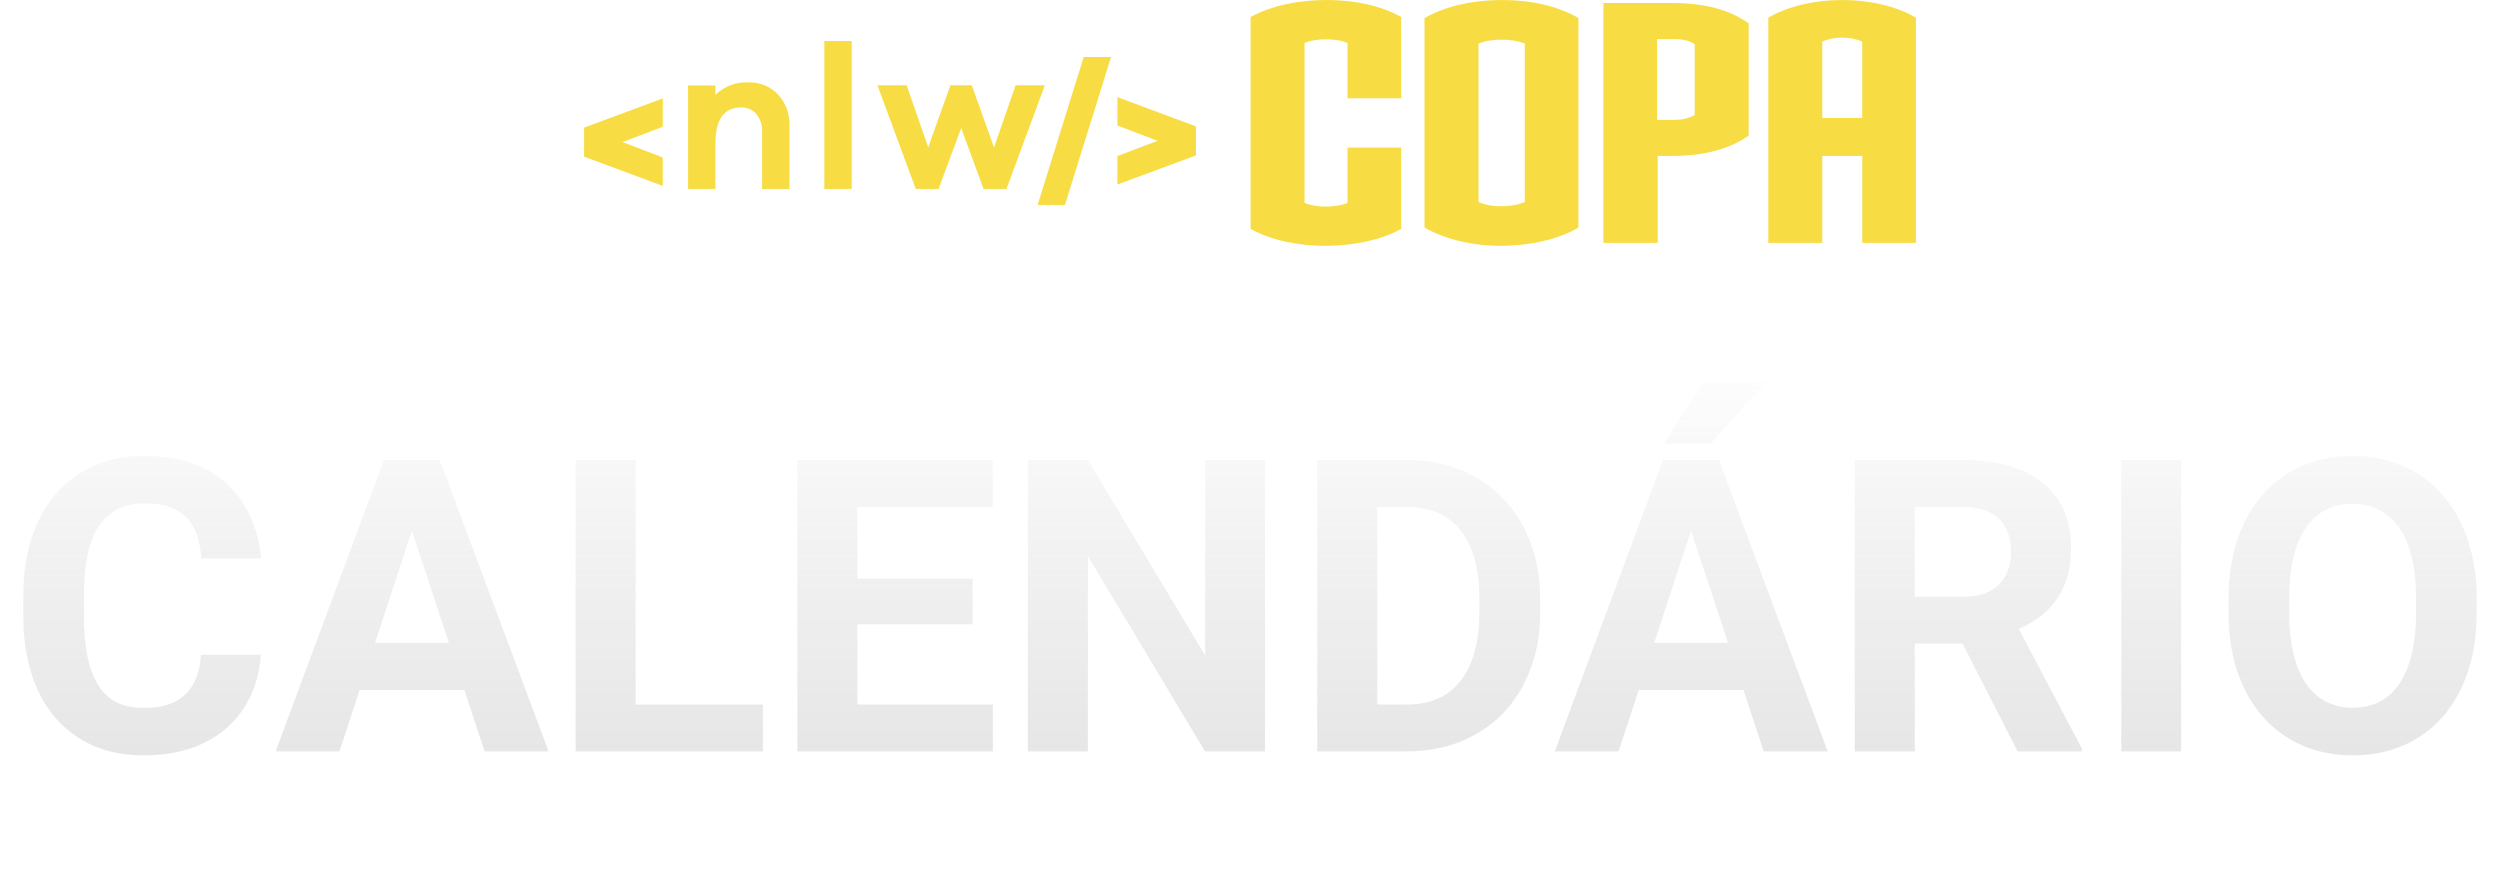
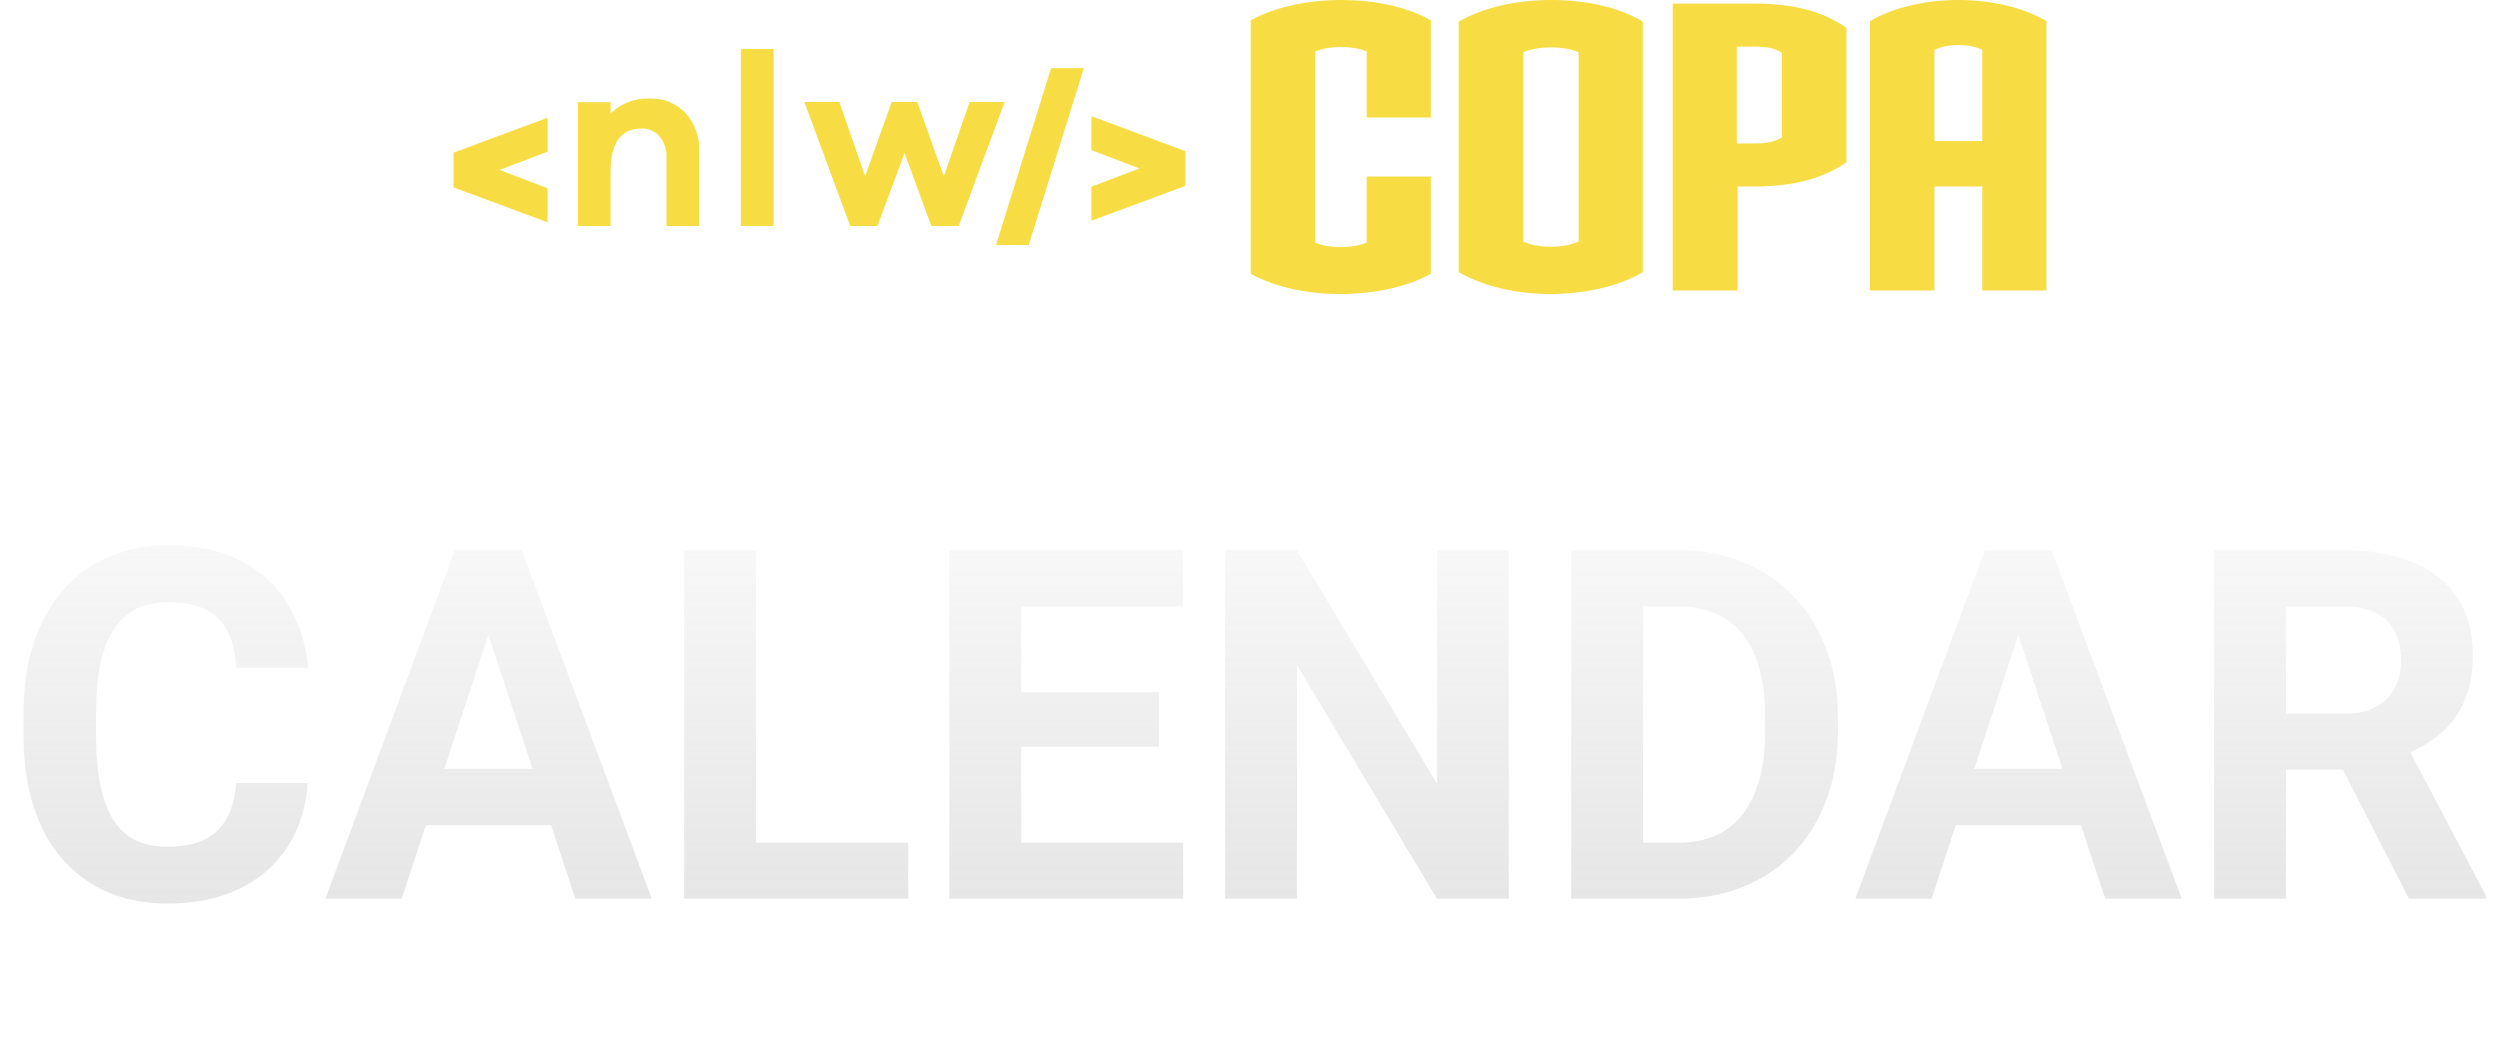
- <svg xmlns="http://www.w3.org/2000/svg" width="183" height="64" viewBox="0 0 183 64" fill="none">
-   <path fill-rule="evenodd" clip-rule="evenodd" d="M48.513 9.282V7.203L42.767 9.339H42.756V11.472H42.767L48.513 13.607V11.526L45.566 10.4L48.513 9.279V9.282Z" fill="#F7DD43" />
-   <path fill-rule="evenodd" clip-rule="evenodd" d="M81.792 13.504V11.425L84.736 10.307L81.792 9.189V7.111L87.53 9.246H87.543V11.382H87.53L81.792 13.506V13.504ZM79.328 4.17L75.954 15H77.956L81.33 4.17H79.328Z" fill="#F7DD43" />
-   <path fill-rule="evenodd" clip-rule="evenodd" d="M56.954 6.917C57.526 7.543 57.825 8.37 57.789 9.216V13.83H55.787V9.641C55.812 9.173 55.662 8.716 55.368 8.351C55.091 8.027 54.68 7.848 54.253 7.867C52.999 7.867 52.37 8.737 52.37 10.476V13.83H50.368V6.256H52.37V6.939C53.007 6.322 53.869 5.993 54.756 6.031C55.583 5.995 56.383 6.319 56.954 6.917Z" fill="#F7DD43" />
-   <path fill-rule="evenodd" clip-rule="evenodd" d="M60.341 3V13.83H62.344V3H60.341Z" fill="#F7DD43" />
-   <path fill-rule="evenodd" clip-rule="evenodd" d="M73.666 13.83H71.996L70.358 9.369L68.704 13.83H67.034L64.226 6.243H66.367L67.945 10.781L69.572 6.243H71.136L72.763 10.794L74.341 6.243H76.482L73.672 13.83H73.666Z" fill="#F7DD43" />
-   <path d="M97.08 17.998C95.153 17.998 93.129 17.633 91.543 16.754V1.244C93.105 0.39 95.128 2.85548e-05 97.08 2.85548e-05C99.031 2.85548e-05 101.007 0.365 102.566 1.244V7.195H98.639V3.146C98.177 2.951 97.615 2.878 97.055 2.878C96.495 2.878 95.981 2.951 95.493 3.146V14.852C95.956 15.047 96.493 15.12 97.055 15.12C97.617 15.12 98.152 15.047 98.639 14.852V10.805H102.566V16.756C101.03 17.61 99.006 17.975 97.08 18V17.998Z" fill="#F7DD43" />
-   <path d="M109.931 17.998C107.858 17.998 105.859 17.558 104.273 16.657V1.317C105.834 0.44 107.835 0 109.931 0C112.028 0 113.979 0.415 115.54 1.317V16.657C114.004 17.558 111.98 17.973 109.931 17.998ZM111.615 3.195C111.152 3 110.591 2.903 109.908 2.903C109.226 2.903 108.689 3 108.225 3.195V14.78C108.687 15 109.249 15.097 109.908 15.097C110.568 15.097 111.128 15 111.615 14.78V3.195Z" fill="#F7DD43" />
-   <path d="M122.393 11.413H121.344V17.778H117.369V0.22H122.393C124.784 0.22 126.588 0.707 128.002 1.707V9.926C126.613 10.902 124.782 11.413 122.393 11.413ZM124.052 3.243C123.687 2.975 123.198 2.853 122.368 2.853H121.294V8.779H122.368C123.173 8.779 123.66 8.657 124.052 8.414V3.243Z" fill="#F7DD43" />
-   <path d="M136.317 17.778V11.413H133.391V17.778H129.441V1.292C130.88 0.438 132.904 0 134.855 0C136.806 0 138.805 0.44 140.244 1.292V17.778H136.317ZM136.317 3.048C135.902 2.853 135.39 2.756 134.853 2.756C134.316 2.756 133.804 2.853 133.389 3.048V8.632H136.315V3.048H136.317Z" fill="#F7DD43" />
-   <path d="M14.713 47.925H19.093C19.005 49.36 18.609 50.635 17.906 51.748C17.213 52.861 16.241 53.73 14.991 54.355C13.751 54.98 12.257 55.293 10.509 55.293C9.142 55.293 7.916 55.059 6.832 54.59C5.748 54.111 4.82 53.428 4.049 52.539C3.287 51.65 2.706 50.576 2.306 49.316C1.905 48.057 1.705 46.645 1.705 45.083V43.603C1.705 42.041 1.91 40.63 2.32 39.37C2.74 38.101 3.336 37.022 4.107 36.133C4.889 35.244 5.821 34.56 6.905 34.082C7.989 33.603 9.2 33.364 10.538 33.364C12.315 33.364 13.815 33.687 15.035 34.331C16.266 34.976 17.218 35.864 17.892 36.997C18.575 38.13 18.985 39.419 19.122 40.864H14.727C14.679 40.005 14.508 39.277 14.215 38.682C13.922 38.076 13.477 37.622 12.882 37.319C12.296 37.007 11.515 36.851 10.538 36.851C9.806 36.851 9.166 36.987 8.619 37.261C8.072 37.534 7.613 37.949 7.242 38.506C6.871 39.062 6.593 39.766 6.407 40.615C6.231 41.455 6.144 42.441 6.144 43.574V45.083C6.144 46.187 6.227 47.158 6.393 47.998C6.559 48.828 6.812 49.531 7.154 50.107C7.506 50.674 7.955 51.103 8.502 51.397C9.059 51.68 9.728 51.821 10.509 51.821C11.427 51.821 12.184 51.675 12.779 51.382C13.375 51.089 13.829 50.654 14.142 50.078C14.464 49.502 14.654 48.784 14.713 47.925ZM30.65 37.319L24.85 55H20.177L28.102 33.672H31.075L30.65 37.319ZM35.47 55L29.654 37.319L29.186 33.672H32.188L40.157 55H35.47ZM35.206 47.06V50.503H23.941V47.06H35.206ZM55.846 51.572V55H45.108V51.572H55.846ZM46.529 33.672V55H42.135V33.672H46.529ZM72.677 51.572V55H61.324V51.572H72.677ZM62.76 33.672V55H58.365V33.672H62.76ZM71.197 42.358V45.698H61.324V42.358H71.197ZM72.662 33.672V37.114H61.324V33.672H72.662ZM92.599 33.672V55H88.204L79.635 40.703V55H75.24V33.672H79.635L88.219 47.983V33.672H92.599ZM102.97 55H98.326L98.356 51.572H102.97C104.122 51.572 105.094 51.313 105.885 50.796C106.676 50.269 107.271 49.502 107.672 48.496C108.082 47.49 108.287 46.274 108.287 44.849V43.809C108.287 42.715 108.17 41.753 107.936 40.923C107.711 40.093 107.374 39.395 106.925 38.828C106.476 38.262 105.924 37.837 105.27 37.554C104.615 37.261 103.863 37.114 103.014 37.114H98.238V33.672H103.014C104.439 33.672 105.743 33.916 106.925 34.404C108.116 34.883 109.146 35.571 110.016 36.47C110.885 37.368 111.554 38.442 112.022 39.692C112.501 40.933 112.74 42.315 112.74 43.838V44.849C112.74 46.362 112.501 47.744 112.022 48.994C111.554 50.244 110.885 51.318 110.016 52.217C109.156 53.105 108.126 53.794 106.925 54.282C105.733 54.761 104.415 55 102.97 55ZM100.816 33.672V55H96.422V33.672H100.816ZM124.283 37.319L118.482 55H113.81L121.734 33.672H124.708L124.283 37.319ZM129.103 55L123.287 37.319L122.818 33.672H125.821L133.79 55H129.103ZM128.839 47.06V50.503H117.574V47.06H128.839ZM121.808 32.471L124.679 27.959H129.264L125.235 32.471H121.808ZM135.768 33.672H143.722C145.353 33.672 146.754 33.916 147.926 34.404C149.107 34.893 150.016 35.615 150.65 36.572C151.285 37.529 151.603 38.706 151.603 40.102C151.603 41.245 151.407 42.227 151.017 43.047C150.636 43.857 150.094 44.536 149.391 45.083C148.697 45.62 147.882 46.05 146.944 46.372L145.553 47.105H138.639L138.609 43.677H143.751C144.522 43.677 145.162 43.54 145.67 43.267C146.178 42.993 146.559 42.612 146.812 42.124C147.076 41.636 147.208 41.069 147.208 40.425C147.208 39.741 147.081 39.15 146.827 38.652C146.573 38.154 146.188 37.773 145.67 37.51C145.152 37.246 144.503 37.114 143.722 37.114H140.162V55H135.768V33.672ZM147.691 55L142.828 45.493L147.472 45.464L152.394 54.795V55H147.691ZM159.659 33.672V55H155.279V33.672H159.659ZM181.295 43.838V44.849C181.295 46.47 181.075 47.925 180.636 49.214C180.196 50.503 179.576 51.602 178.775 52.51C177.975 53.408 177.018 54.097 175.904 54.575C174.801 55.054 173.575 55.293 172.228 55.293C170.89 55.293 169.664 55.054 168.551 54.575C167.447 54.097 166.49 53.408 165.68 52.51C164.869 51.602 164.239 50.503 163.79 49.214C163.351 47.925 163.131 46.47 163.131 44.849V43.838C163.131 42.207 163.351 40.752 163.79 39.473C164.229 38.184 164.85 37.085 165.65 36.177C166.461 35.269 167.418 34.575 168.521 34.097C169.635 33.618 170.86 33.379 172.198 33.379C173.546 33.379 174.771 33.618 175.875 34.097C176.988 34.575 177.945 35.269 178.746 36.177C179.557 37.085 180.182 38.184 180.621 39.473C181.07 40.752 181.295 42.207 181.295 43.838ZM176.856 44.849V43.809C176.856 42.676 176.754 41.68 176.549 40.82C176.344 39.961 176.041 39.238 175.641 38.652C175.24 38.066 174.752 37.627 174.176 37.334C173.6 37.031 172.94 36.88 172.198 36.88C171.456 36.88 170.797 37.031 170.221 37.334C169.654 37.627 169.171 38.066 168.771 38.652C168.38 39.238 168.082 39.961 167.877 40.82C167.672 41.68 167.569 42.676 167.569 43.809V44.849C167.569 45.972 167.672 46.968 167.877 47.837C168.082 48.696 168.385 49.424 168.785 50.02C169.186 50.605 169.674 51.05 170.25 51.352C170.826 51.655 171.485 51.807 172.228 51.807C172.97 51.807 173.629 51.655 174.205 51.352C174.781 51.05 175.265 50.605 175.655 50.02C176.046 49.424 176.344 48.696 176.549 47.837C176.754 46.968 176.856 45.972 176.856 44.849Z" fill="url(#paint0_linear_122_251)" />
+ <svg xmlns="http://www.w3.org/2000/svg" width="153" height="64" viewBox="0 0 153 64" fill="none">
+   <path fill-rule="evenodd" clip-rule="evenodd" d="M33.513 9.282V7.203L27.767 9.339H27.756V11.472H27.767L33.513 13.607V11.526L30.566 10.4L33.513 9.279V9.282Z" fill="#F7DD43" />
+   <path fill-rule="evenodd" clip-rule="evenodd" d="M66.792 13.504V11.425L69.736 10.307L66.792 9.189V7.111L72.53 9.246H72.543V11.382H72.53L66.792 13.506V13.504ZM64.328 4.17L60.954 15H62.956L66.33 4.17H64.328Z" fill="#F7DD43" />
+   <path fill-rule="evenodd" clip-rule="evenodd" d="M41.954 6.917C42.526 7.543 42.825 8.37 42.789 9.216V13.83H40.787V9.641C40.812 9.173 40.662 8.716 40.368 8.351C40.091 8.027 39.68 7.848 39.253 7.867C37.999 7.867 37.37 8.737 37.37 10.476V13.83H35.368V6.256H37.37V6.939C38.007 6.322 38.869 5.993 39.756 6.031C40.583 5.995 41.383 6.319 41.954 6.917Z" fill="#F7DD43" />
+   <path fill-rule="evenodd" clip-rule="evenodd" d="M45.341 3V13.83H47.344V3H45.341Z" fill="#F7DD43" />
+   <path fill-rule="evenodd" clip-rule="evenodd" d="M58.666 13.83H56.996L55.358 9.369L53.704 13.83H52.034L49.226 6.243H51.367L52.945 10.781L54.572 6.243H56.136L57.763 10.794L59.341 6.243H61.482L58.672 13.83H58.666Z" fill="#F7DD43" />
+   <path d="M82.08 17.998C80.153 17.998 78.129 17.633 76.543 16.754V1.244C78.105 0.39 80.128 2.85548e-05 82.08 2.85548e-05C84.031 2.85548e-05 86.007 0.365 87.566 1.244V7.195H83.639V3.146C83.177 2.951 82.615 2.878 82.055 2.878C81.495 2.878 80.981 2.951 80.493 3.146V14.852C80.956 15.047 81.493 15.12 82.055 15.12C82.617 15.12 83.152 15.047 83.639 14.852V10.805H87.566V16.756C86.03 17.61 84.006 17.975 82.08 18V17.998Z" fill="#F7DD43" />
+   <path d="M94.931 17.998C92.858 17.998 90.859 17.558 89.273 16.657V1.317C90.834 0.44 92.835 0 94.931 0C97.028 0 98.979 0.415 100.54 1.317V16.657C99.004 17.558 96.98 17.973 94.931 17.998ZM96.615 3.195C96.153 3 95.591 2.903 94.908 2.903C94.226 2.903 93.689 3 93.225 3.195V14.78C93.687 15 94.249 15.097 94.908 15.097C95.568 15.097 96.128 15 96.615 14.78V3.195Z" fill="#F7DD43" />
+   <path d="M107.393 11.413H106.344V17.778H102.369V0.22H107.393C109.784 0.22 111.588 0.707 113.002 1.707V9.926C111.613 10.902 109.782 11.413 107.393 11.413ZM109.052 3.243C108.687 2.975 108.198 2.853 107.368 2.853H106.294V8.779H107.368C108.173 8.779 108.66 8.657 109.052 8.414V3.243Z" fill="#F7DD43" />
+   <path d="M121.317 17.778V11.413H118.391V17.778H114.441V1.292C115.88 0.438 117.904 0 119.855 0C121.806 0 123.805 0.44 125.244 1.292V17.778H121.317ZM121.317 3.048C120.902 2.853 120.39 2.756 119.853 2.756C119.316 2.756 118.804 2.853 118.389 3.048V8.632H121.315V3.048H121.317Z" fill="#F7DD43" />
+   <path d="M14.449 47.925H18.829C18.741 49.36 18.346 50.635 17.643 51.748C16.949 52.861 15.977 53.73 14.727 54.355C13.487 54.98 11.993 55.293 10.245 55.293C8.878 55.293 7.652 55.059 6.568 54.59C5.484 54.111 4.557 53.428 3.785 52.539C3.023 51.65 2.442 50.576 2.042 49.316C1.642 48.057 1.441 46.645 1.441 45.083V43.603C1.441 42.041 1.646 40.63 2.057 39.37C2.477 38.101 3.072 37.022 3.844 36.133C4.625 35.244 5.558 34.56 6.642 34.082C7.726 33.603 8.937 33.364 10.274 33.364C12.052 33.364 13.551 33.687 14.771 34.331C16.002 34.976 16.954 35.864 17.628 36.997C18.311 38.13 18.722 39.419 18.858 40.864H14.464C14.415 40.005 14.244 39.277 13.951 38.682C13.658 38.076 13.214 37.622 12.618 37.319C12.032 37.007 11.251 36.851 10.274 36.851C9.542 36.851 8.902 36.987 8.355 37.261C7.809 37.534 7.35 37.949 6.979 38.506C6.607 39.062 6.329 39.766 6.144 40.615C5.968 41.455 5.88 42.441 5.88 43.574V45.083C5.88 46.187 5.963 47.158 6.129 47.998C6.295 48.828 6.549 49.531 6.891 50.107C7.242 50.674 7.691 51.103 8.238 51.397C8.795 51.68 9.464 51.821 10.245 51.821C11.163 51.821 11.92 51.675 12.516 51.382C13.111 51.089 13.565 50.654 13.878 50.078C14.2 49.502 14.391 48.784 14.449 47.925ZM30.387 37.319L24.586 55H19.913L27.838 33.672H30.811L30.387 37.319ZM35.206 55L29.391 37.319L28.922 33.672H31.925L39.894 55H35.206ZM34.942 47.06V50.503H23.678V47.06H34.942ZM55.582 51.572V55H44.845V51.572H55.582ZM46.266 33.672V55H41.871V33.672H46.266ZM72.413 51.572V55H61.06V51.572H72.413ZM62.496 33.672V55H58.102V33.672H62.496ZM70.934 42.358V45.698H61.06V42.358H70.934ZM72.398 33.672V37.114H61.06V33.672H72.398ZM92.335 33.672V55H87.94L79.371 40.703V55H74.977V33.672H79.371L87.955 47.983V33.672H92.335ZM102.706 55H98.062L98.092 51.572H102.706C103.858 51.572 104.83 51.313 105.621 50.796C106.412 50.269 107.008 49.502 107.408 48.496C107.818 47.49 108.023 46.274 108.023 44.849V43.809C108.023 42.715 107.906 41.753 107.672 40.923C107.447 40.093 107.11 39.395 106.661 38.828C106.212 38.262 105.66 37.837 105.006 37.554C104.352 37.261 103.6 37.114 102.75 37.114H97.975V33.672H102.75C104.176 33.672 105.479 33.916 106.661 34.404C107.853 34.883 108.883 35.571 109.752 36.47C110.621 37.368 111.29 38.442 111.759 39.692C112.237 40.933 112.477 42.315 112.477 43.838V44.849C112.477 46.362 112.237 47.744 111.759 48.994C111.29 50.244 110.621 51.318 109.752 52.217C108.893 53.105 107.862 53.794 106.661 54.282C105.47 54.761 104.151 55 102.706 55ZM100.553 33.672V55H96.158V33.672H100.553ZM124.02 37.319L118.219 55H113.546L121.471 33.672H124.444L124.02 37.319ZM128.839 55L123.023 37.319L122.555 33.672H125.558L133.526 55H128.839ZM128.575 47.06V50.503H117.311V47.06H128.575ZM135.504 33.672H143.458C145.089 33.672 146.49 33.916 147.662 34.404C148.844 34.893 149.752 35.615 150.387 36.572C151.021 37.529 151.339 38.706 151.339 40.102C151.339 41.245 151.144 42.227 150.753 43.047C150.372 43.857 149.83 44.536 149.127 45.083C148.434 45.62 147.618 46.05 146.681 46.372L145.289 47.105H138.375L138.346 43.677H143.487C144.259 43.677 144.898 43.54 145.406 43.267C145.914 42.993 146.295 42.612 146.549 42.124C146.812 41.636 146.944 41.069 146.944 40.425C146.944 39.741 146.817 39.15 146.563 38.652C146.31 38.154 145.924 37.773 145.406 37.51C144.889 37.246 144.239 37.114 143.458 37.114H139.898V55H135.504V33.672ZM147.428 55L142.564 45.493L147.208 45.464L152.13 54.795V55H147.428Z" fill="url(#paint0_linear_122_251)" />
  <defs>
-     <linearGradient id="paint0_linear_122_251" x1="91.5" y1="26" x2="91.5" y2="64" gradientUnits="userSpaceOnUse">
+     <linearGradient id="paint0_linear_122_251" x1="76.5" y1="26" x2="76.5" y2="64" gradientUnits="userSpaceOnUse">
      <stop stop-color="white" />
      <stop offset="1" stop-color="#D9D9D9" stop-opacity="0.8" />
    </linearGradient>
  </defs>
</svg>
